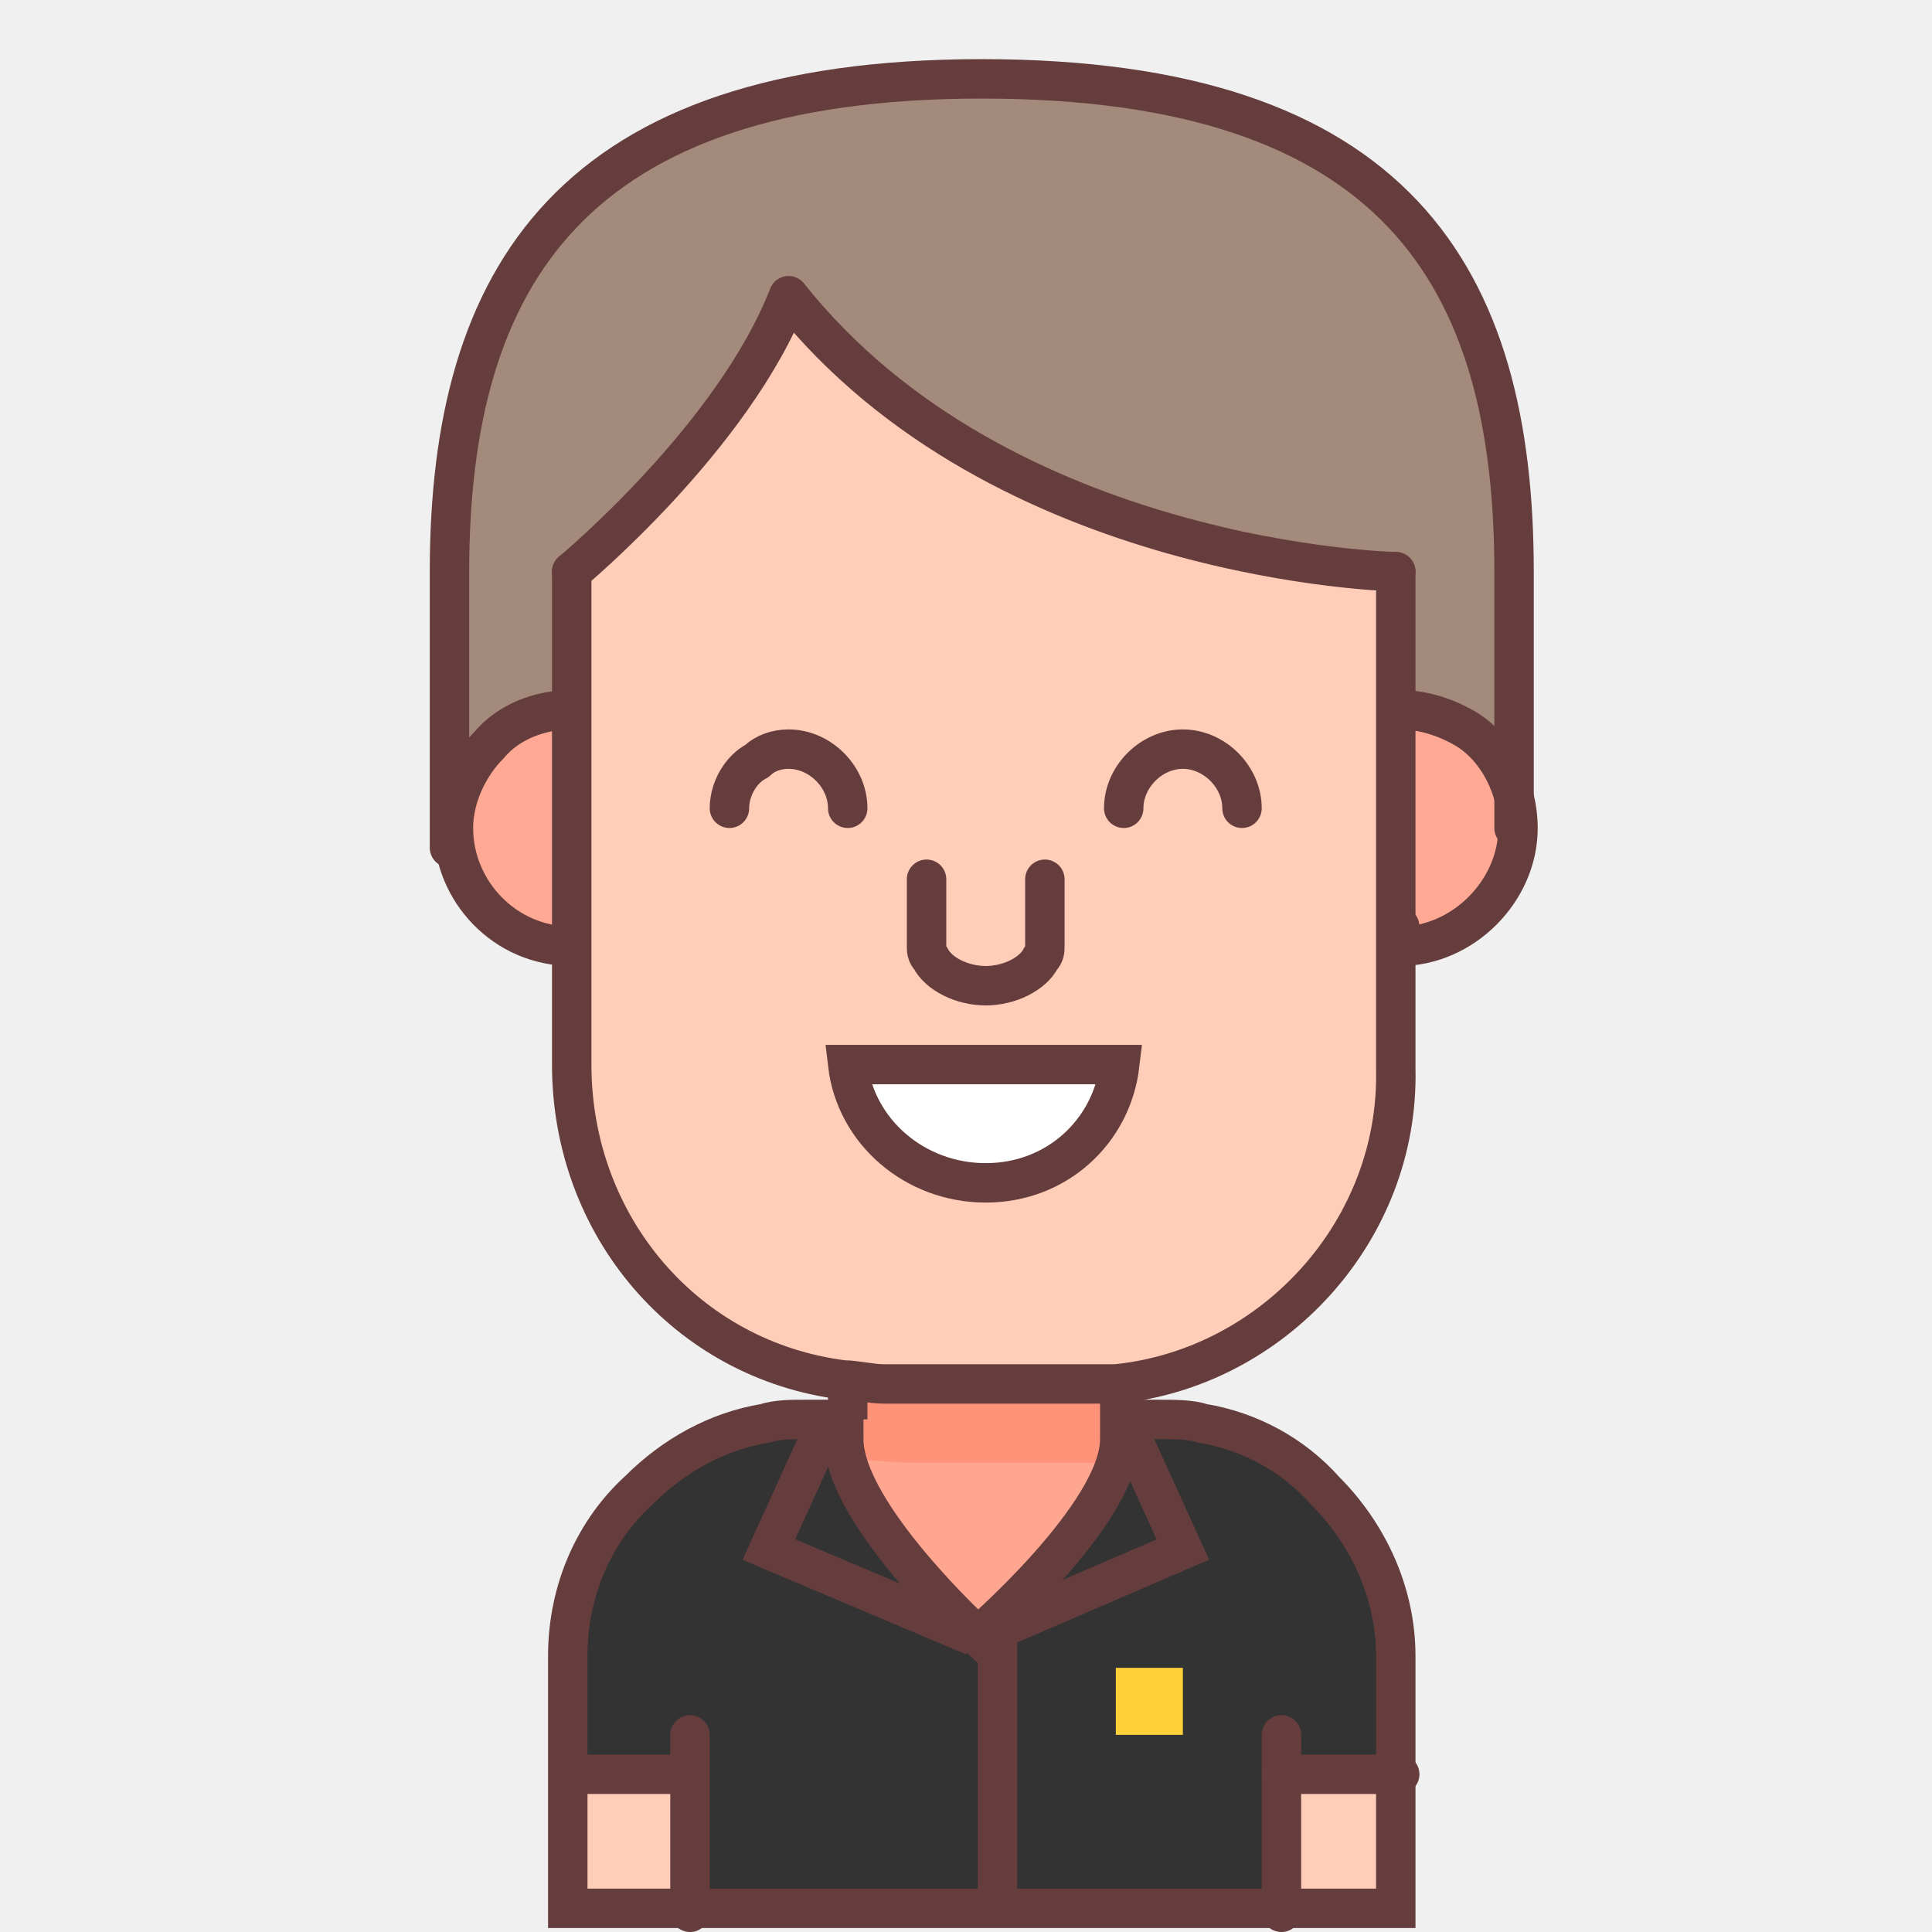
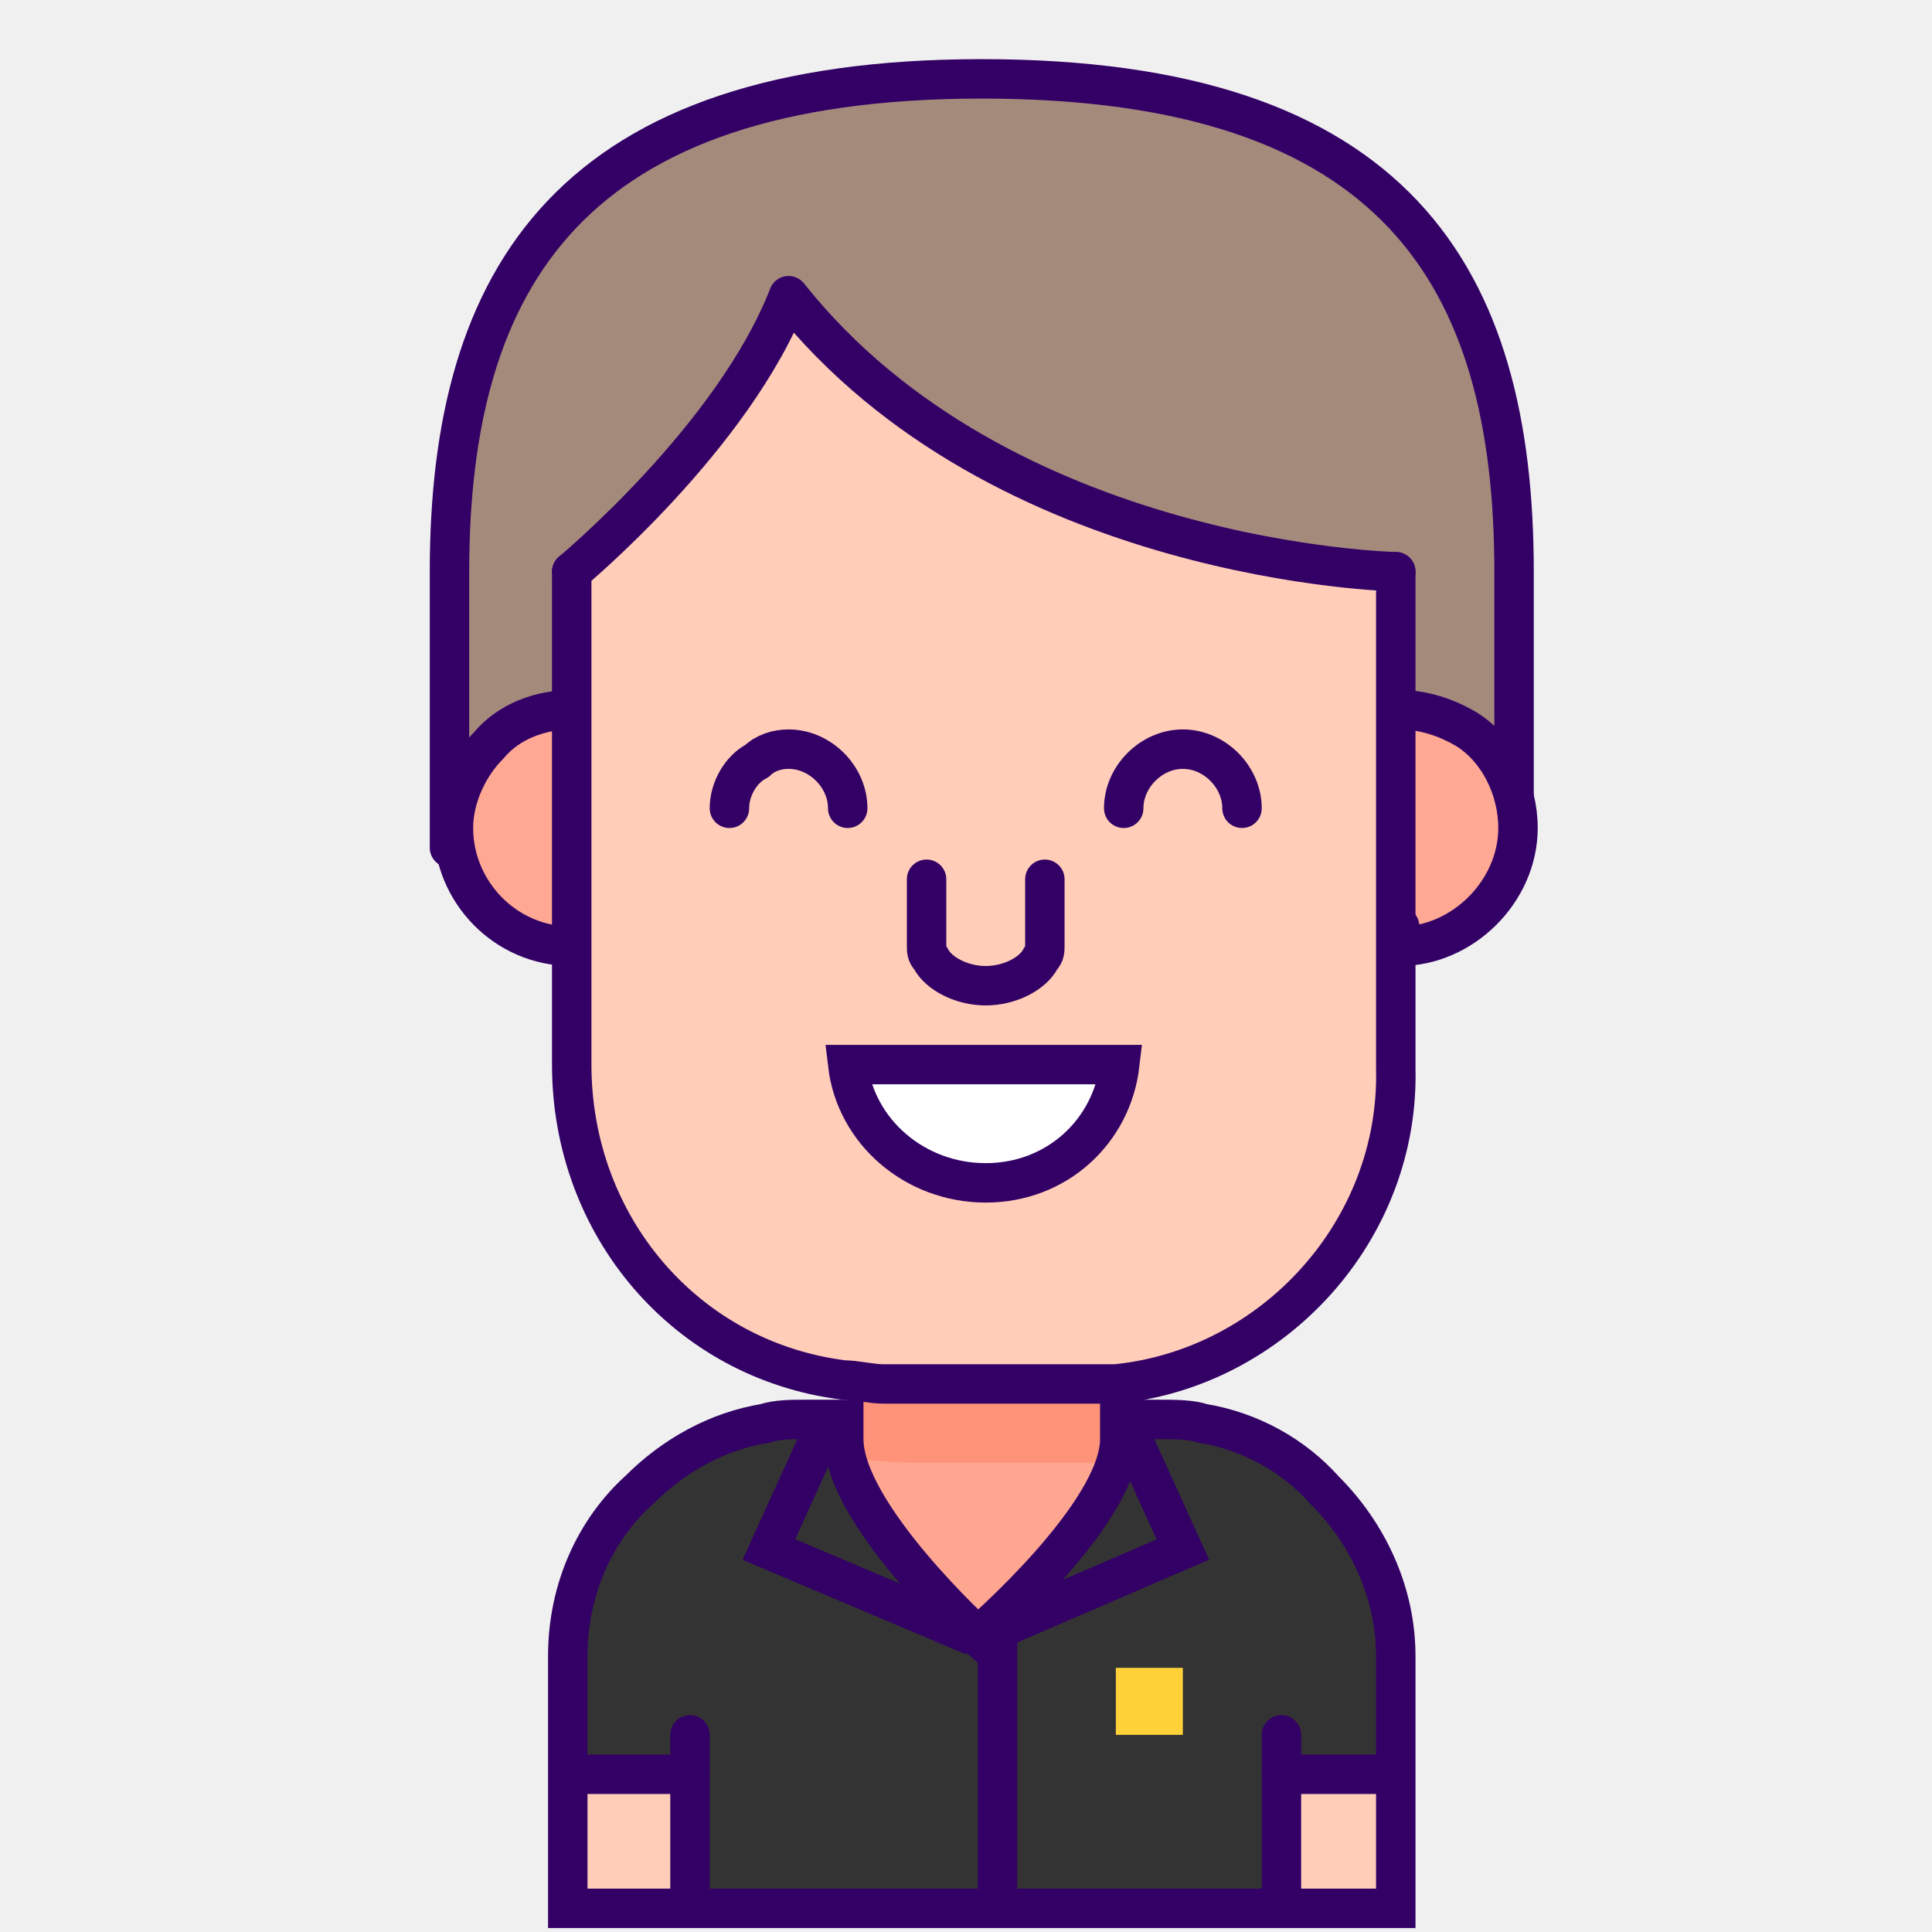
<svg xmlns="http://www.w3.org/2000/svg" version="1.1" id="Layer_1" x="0px" y="0px" viewBox="0 0 49 49" style="enable-background:new 0 0 49 49;" xml:space="preserve">
  <style type="text/css">
	.st0{fill:#A48A7B;}
- 	.st1{fill:#FFCDB8;}
- 	.st2{fill:#FFA894;}
+ 	.st1{fill:#FFA894;}
+ 	.st2{fill:#FFCDB8;}
	.st3{fill:#333333;}
	.st4{fill:#FFA691;}
	.st5{fill:#FF9379;}
	.st6{fill:#FFFFFF;}
- 	.st7{fill:none;stroke:#663D3D;stroke-linecap:round;stroke-linejoin:round;stroke-miterlimit:10;}
- 	.st8{fill:none;stroke:#663D3D;stroke-miterlimit:10;}
- 	.st9{fill:#FFFFFF;stroke:#663D3D;stroke-miterlimit:10;}
+ 	.st7{fill:none;stroke:#330066;stroke-linecap:round;stroke-linejoin:round;stroke-miterlimit:10;}
+ 	.st8{fill:none;stroke:#330066;stroke-miterlimit:10;}
+ 	.st9{fill:#FFFFFF;stroke:#330066;stroke-miterlimit:10;}
	.st10{fill:#FFD138;}
</style>
-   <path class="st0" d="M11.4,21.5L11.4,21.5v-1v-6C11.4,7,16,2,25,2c11.4,0,13.5,5,13.5,12.5V21l0,0l0,0l-2.9-3v-1.2v-2.3  c0,0-10.1-0.2-15.5-7c-1.4,3.6-5.5,7-5.5,7V17v1" />
-   <path class="st1" d="M35.3,16.8c0-0.2,0-0.3,0-0.5c0-3.1-5.3-2.7-8.8-3.9c0-0.1-3.9-2.1-6.7-4.9c-1.4,2.6-5.5,7-5.5,8.8  c0,0.3,0,0.5,0.1,0.8l0,0c0,3.5,0,2.5,0,6h-0.1v0.5V24v3c0,4.1,3,7.5,7,8c0.3,0,0.7,0.1,1,0.1h5c0.3,0,0.6,0,0.9,0  c4-0.4,7.2-3.9,7.1-8v-3v-0.6V23h0.1C35.5,20.4,35.5,19.3,35.3,16.8L35.3,16.8z" />
-   <path class="st2" d="M38.5,21c0,1.6-1.4,3-3,3c0-3.5,0-2.5,0-6C37.2,18,38.5,19.4,38.5,21z" />
-   <rect x="32.5" y="45" class="st1" width="3" height="3.4" />
-   <path class="st3" d="M17.5,45h-3v-3c0-3,2.2-5.4,5-5.9l2-0.1c0,2,3.4,5.5,3.4,5.5s3.6-3.2,3.6-5l2.2-0.4c2.8,0.5,4.9,2.9,4.9,5.9v3  h-3v3.4h-15L17.5,45L17.5,45z" />
+   <path class="st0" d="M11.4,21.5L11.4,21.5v-1v-6C11.4,7,16,2,25,2c11.4,0,13.5,5,13.5,12.5l0,5.8l0,0l0,0.7l-2.9-3v-1.2v-2.3  c0,0-10.1-0.2-15.5-7c-1.4,3.6-5.5,7-5.5,7V17v1" />
+   <path class="st1" d="M38.5,21c0,1.6-1.4,3-3,3c0-3.5,0-2.5,0-6C37.2,18,38.5,19.4,38.5,21z" />
+   <polyline class="st2" points="35.4,48.4 32.4,48.4 32.4,45 35.4,45 " />
+   <path class="st2" d="M35.3,16.8c0-0.2,0-0.3,0-0.5c0-3.1-5.3-2.7-8.8-3.9c0-0.1-3.9-2.1-6.7-4.9c-1.4,2.6-5.5,7-5.5,8.8  c0,0.3,0,0.5,0.1,0.8l0,0c0,3.5,0,2.5,0,6h-0.1v0.5V24v3c0,4.1,3,7.5,7,8c0.3,0,0.7,0.1,1,0.1h5c0.3,0,0.6,0,0.9,0  c4-0.4,7.2-3.9,7.1-8v-3v-0.6V23h0.1C35.5,20.4,35.5,19.3,35.3,16.8L35.3,16.8z" />
+   <path class="st3" d="M17.5,45h-3v-3c0-3,2.2-5.4,5-5.9l2-0.1c0,2,3.4,5.5,3.4,5.5s3.6-3.2,3.6-5l2.2-0.4c2.8,0.5,4.9,2.9,4.9,5.9  l-0.2,2.8L32.6,45v3.4h-15L17.5,45L17.5,45z" />
  <path class="st4" d="M28.5,36.5c0,1.9-3,4.5-3.5,4.5c-1.6,0-3.5-2.6-3.5-4.5c0-0.1,0-1.6,0-1.6h7C28.5,35,28.5,36.1,28.5,36.5z" />
  <path class="st5" d="M28.5,35c0,0-6.2,0-7-0.1c0,0.1,0,1.5,0,1.6c0,0.2,0,0.3,0,0.5c0.4,0,0.9,0.1,1.8,0.1h4.1c0.3,0,0.6,0,0.9,0  c0-0.2,0-0.5,0-0.5L28.5,35z" />
  <path class="st6" d="M28.3,27c-0.2,1.7-1.7,3-3.4,3c-1.8,0-3.2-1.3-3.5-3C24,27,25.8,27,28.3,27z" />
-   <rect x="14.5" y="45" class="st1" width="3" height="3.4" />
-   <path class="st2" d="M14.5,24c-2.7,0-4-3.2-2.1-5.1c0.5-0.5,1.3-0.9,2.1-0.9C14.5,21.5,14.5,20.5,14.5,24z" />
+   <rect x="14.5" y="45" class="st2" width="3" height="3.4" />
+   <path class="st1" d="M14.5,24c-2.7,0-4-3.2-2.1-5.1c0.5-0.5,1.3-0.9,2.1-0.9C14.5,21.5,14.5,20.5,14.5,24z" />
  <path class="st7" d="M14.5,14.5c0,0,4.1-3.4,5.5-7c5.4,6.8,15.4,7,15.4,7" />
  <path class="st7" d="M14.5,24" />
  <path class="st7" d="M35.5,23.5c0,0.2,0,0.3,0,0.5" />
-   <line class="st8" x1="21.5" y1="36" x2="21.5" y2="35" />
+   <path class="st8" d="M21.5,35" />
  <line class="st8" x1="28.5" y1="36" x2="28.5" y2="35" />
  <path class="st8" d="M35.5,18c0.6,0,1.2,0.2,1.7,0.5C38,19,38.5,20,38.5,21c0,1.6-1.4,3-3,3" />
  <path class="st8" d="M35.5,23" />
  <path class="st8" d="M14.5,18c-0.8,0-1.6,0.3-2.1,0.9c-0.5,0.5-0.9,1.3-0.9,2.1c0,1.6,1.3,3,3,3" />
-   <polyline class="st7" points="17.5,44 17.5,45 17.5,48.5 " />
-   <polyline class="st7" points="32.5,44 32.5,45 32.5,48.5 " />
+   <polyline class="st7" points="17.5,44 17.5,45 17.5,48 " />
+   <polyline class="st7" points="32.5,44 32.5,45 32.5,48.1 " />
  <path class="st7" d="M23.5,22.3V24c0,0.1,0,0.2,0.1,0.3c0.2,0.4,0.8,0.7,1.4,0.7s1.2-0.3,1.4-0.7c0.1-0.1,0.1-0.2,0.1-0.3v-1.7" />
  <path class="st9" d="M21.5,27c0.2,1.7,1.7,3,3.5,3s3.2-1.3,3.4-3H25H21.5z" />
  <path class="st7" d="M18.5,20.5c0-0.5,0.3-1,0.7-1.2c0.2-0.2,0.5-0.3,0.8-0.3c0.8,0,1.5,0.7,1.5,1.5" />
  <path class="st7" d="M28.5,20.5c0-0.8,0.7-1.5,1.5-1.5s1.5,0.7,1.5,1.5" />
  <line class="st7" x1="14.5" y1="45" x2="17.5" y2="45" />
-   <line class="st7" x1="32.5" y1="45" x2="35.5" y2="45" />
+   <line class="st7" x1="32.5" y1="45" x2="35.2" y2="45" />
  <path class="st7" d="M14.5,14.5V27c0,4.1,2.9,7.5,6.9,8c0.3,0,0.7,0.1,1,0.1h5c0.3,0,0.6,0,0.9,0c4-0.4,7.2-3.9,7.1-8V14.5v9.6" />
  <path class="st7" d="M23.5,24" />
  <path class="st7" d="M19.5,36.5" />
  <path class="st7" d="M30.5,36.5" />
  <path class="st8" d="M30.5,36.1c1.2,0.2,2.3,0.8,3.1,1.7c1.1,1.1,1.8,2.6,1.8,4.2v3v3.4h-3h-15h-3V45v-3c0-1.7,0.7-3.2,1.8-4.2  c0.9-0.9,2-1.5,3.2-1.7c0.3-0.1,0.7-0.1,1-0.1h1v0.5c0,1.9,3.4,5,3.4,5s3.6-3.1,3.6-5V36h1C29.8,36,30.2,36,30.5,36.1z" />
-   <path class="st7" d="M11.4,21.5L11.4,21.5v-1v-6C11.4,7,14.5,2,24.9,2c10.5,0,13.5,5,13.5,12.5V21l0,0l0,0" />
+   <path class="st7" d="M38.4,21" />
+   <path class="st7" d="M11.4,21.5L11.4,21.5v-1v-6C11.4,7,14.5,2,24.9,2c10.5,0,13.5,5,13.5,12.5l0,5.7" />
  <path class="st10" d="M25,40" />
  <polyline class="st8" points="21,36 19.5,39.3 24.7,41.5 " />
  <polyline class="st8" points="28.5,36 30,39.3 24.9,41.5 " />
  <line class="st8" x1="25.3" y1="41.5" x2="25.3" y2="48.3" />
  <rect x="28.3" y="42.3" class="st10" width="1.7" height="1.7" />
</svg>
